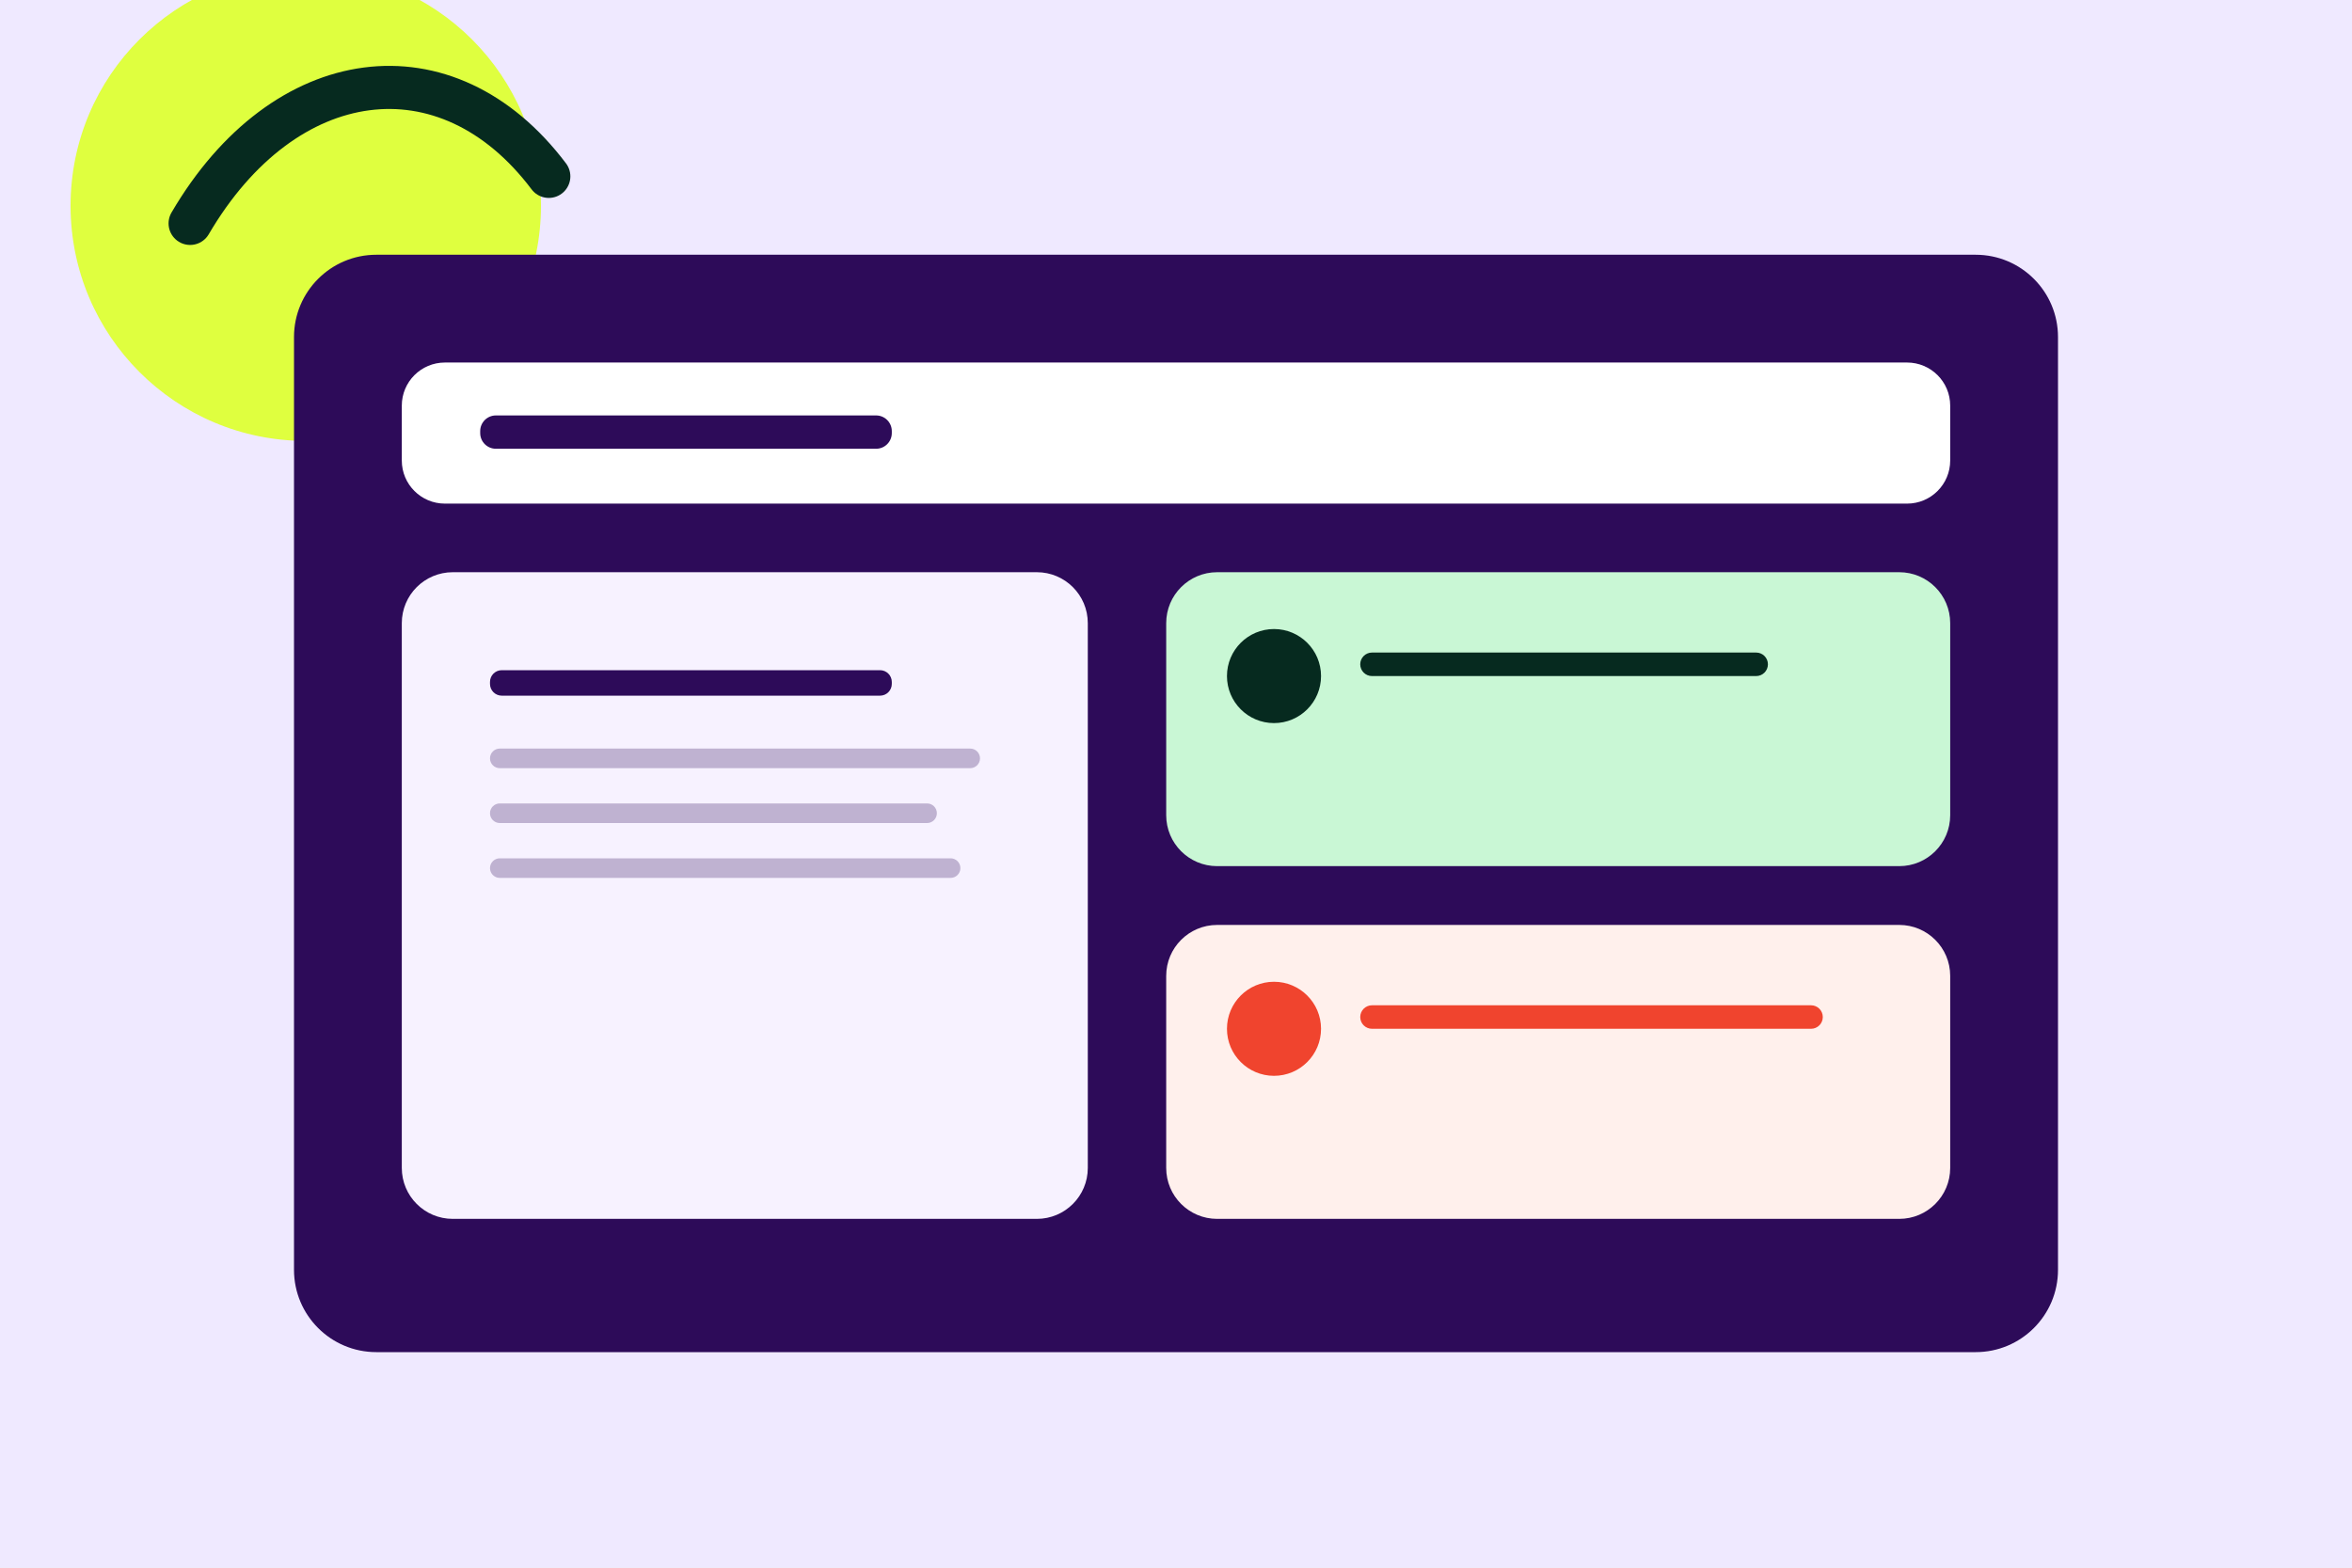
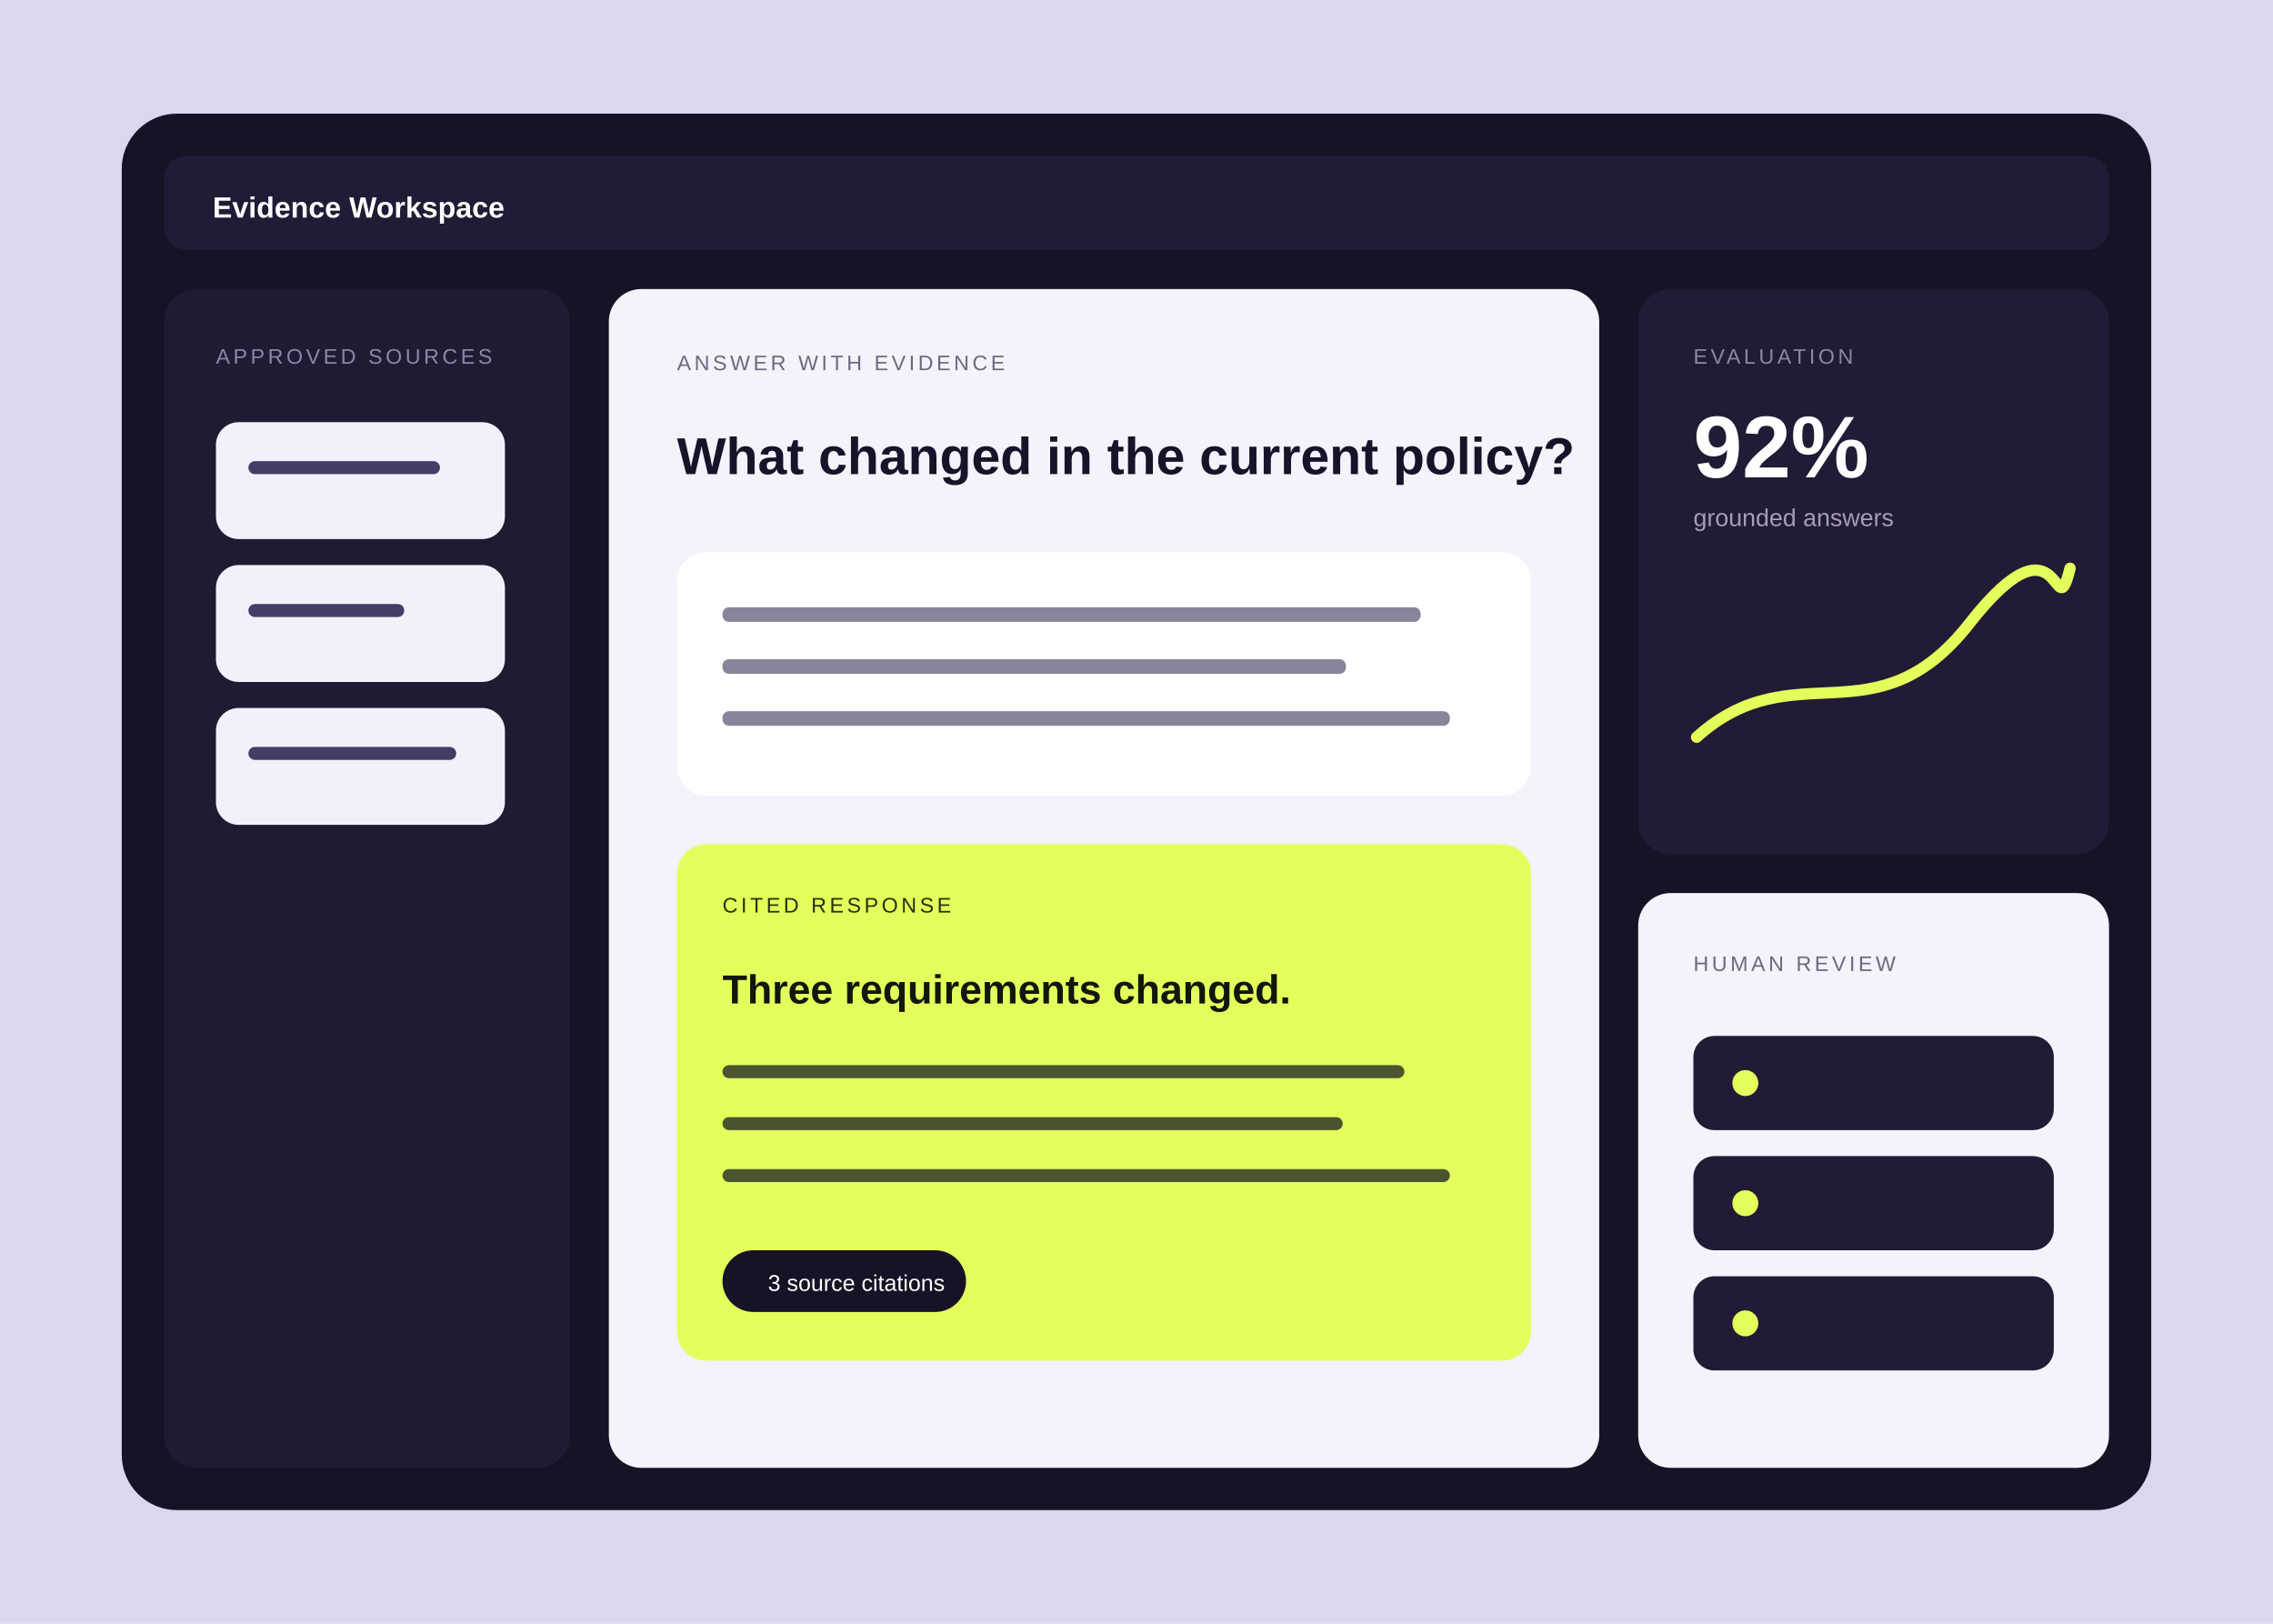
- <svg xmlns="http://www.w3.org/2000/svg" viewBox="0 0 1200 800">
-   <rect width="1200" height="800" fill="#efe9ff" />
-   <circle cx="156" cy="105" r="120" fill="#dfff3f" />
-   <path d="M97 114c48-82 131-93 183-24" fill="none" stroke="#062a1f" stroke-width="22" stroke-linecap="round" />
-   <rect x="150" y="130" width="900" height="560" rx="42" fill="#2d0b59" />
-   <rect x="205" y="185" width="790" height="72" rx="22" fill="#fff" />
-   <rect x="245" y="212" width="210" height="17" rx="8" fill="#2d0b59" />
-   <rect x="205" y="292" width="350" height="330" rx="26" fill="#f7f2ff" />
-   <rect x="595" y="292" width="400" height="150" rx="26" fill="#c9f7d5" />
-   <rect x="595" y="472" width="400" height="150" rx="26" fill="#fff0ec" />
-   <rect x="250" y="342" width="205" height="13" rx="6" fill="#2d0b59" />
-   <rect x="250" y="382" width="250" height="10" rx="5" fill="#2d0b59" opacity=".28" />
-   <rect x="250" y="410" width="228" height="10" rx="5" fill="#2d0b59" opacity=".28" />
-   <rect x="250" y="438" width="240" height="10" rx="5" fill="#2d0b59" opacity=".28" />
-   <circle cx="650" cy="345" r="24" fill="#062a1f" />
-   <rect x="694" y="333" width="208" height="12" rx="6" fill="#062a1f" />
-   <circle cx="650" cy="525" r="24" fill="#f0442e" />
-   <rect x="694" y="513" width="236" height="12" rx="6" fill="#f0442e" />
+ <svg xmlns="http://www.w3.org/2000/svg" viewBox="0 0 1400 1000">
+   <rect width="1400" height="1000" fill="#dcd7ee" />
+   <g transform="translate(75 70)">
+     <rect width="1250" height="860" rx="34" fill="#171326" />
+     <rect x="26" y="26" width="1198" height="58" rx="14" fill="#211b35" />
+     <text x="56" y="64" fill="#fff" font-family="Arial" font-size="18" font-weight="700">Evidence Workspace</text>
+     <rect x="26" y="108" width="250" height="726" rx="20" fill="#201a33" />
+     <text x="58" y="154" fill="#8e86a8" font-family="Arial" font-size="13" letter-spacing="2">APPROVED SOURCES</text>
+     <g fill="#f2f0fa">
+       <rect x="58" y="190" width="178" height="72" rx="14" />
+       <rect x="58" y="278" width="178" height="72" rx="14" />
+       <rect x="58" y="366" width="178" height="72" rx="14" />
+     </g>
+     <g fill="#463c68">
+       <rect x="78" y="214" width="118" height="8" rx="4" />
+       <rect x="78" y="302" width="96" height="8" rx="4" />
+       <rect x="78" y="390" width="128" height="8" rx="4" />
+     </g>
+     <rect x="300" y="108" width="610" height="726" rx="20" fill="#f4f2fb" />
+     <text x="342" y="158" fill="#6e6781" font-family="Arial" font-size="13" letter-spacing="2">ANSWER WITH EVIDENCE</text>
+     <text x="342" y="222" fill="#181329" font-family="Arial" font-size="32" font-weight="700">What changed in the current policy?</text>
+     <rect x="342" y="270" width="526" height="150" rx="18" fill="#fff" />
+     <g fill="#8a849a">
+       <rect x="370" y="304" width="430" height="9" rx="4" />
+       <rect x="370" y="336" width="384" height="9" rx="4" />
+       <rect x="370" y="368" width="448" height="9" rx="4" />
+     </g>
+     <rect x="342" y="450" width="526" height="318" rx="18" fill="#e4ff5c" />
+     <text x="370" y="492" fill="#26300b" font-family="Arial" font-size="13" letter-spacing="2">CITED RESPONSE</text>
+     <text x="370" y="548" fill="#11170a" font-family="Arial" font-size="25" font-weight="700">Three requirements changed.</text>
+     <g fill="#4a542d">
+       <rect x="370" y="586" width="420" height="8" rx="4" />
+       <rect x="370" y="618" width="382" height="8" rx="4" />
+       <rect x="370" y="650" width="448" height="8" rx="4" />
+     </g>
+     <rect x="370" y="700" width="150" height="38" rx="19" fill="#171326" />
+     <text x="398" y="725" fill="#fff" font-family="Arial" font-size="14">3 source citations</text>
+     <rect x="934" y="108" width="290" height="348" rx="20" fill="#211b35" />
+     <text x="968" y="154" fill="#8e86a8" font-family="Arial" font-size="13" letter-spacing="2">EVALUATION</text>
+     <text x="968" y="224" fill="#fff" font-family="Arial" font-size="54" font-weight="700">92%</text>
+     <text x="968" y="254" fill="#a59dbb" font-family="Arial" font-size="15">grounded answers</text>
+     <path d="M970 384 C1030 330 1080 388 1138 314 S1190 320 1200 280" fill="none" stroke="#e4ff5c" stroke-width="7" stroke-linecap="round" />
+     <rect x="934" y="480" width="290" height="354" rx="20" fill="#f4f2fb" />
+     <text x="968" y="528" fill="#6e6781" font-family="Arial" font-size="13" letter-spacing="2">HUMAN REVIEW</text>
+     <g fill="#211b35">
+       <rect x="968" y="568" width="222" height="58" rx="13" />
+       <rect x="968" y="642" width="222" height="58" rx="13" />
+       <rect x="968" y="716" width="222" height="58" rx="13" />
+     </g>
+     <g fill="#e4ff5c">
+       <circle cx="1000" cy="597" r="8" />
+       <circle cx="1000" cy="671" r="8" />
+       <circle cx="1000" cy="745" r="8" />
+     </g>
+   </g>
</svg>
